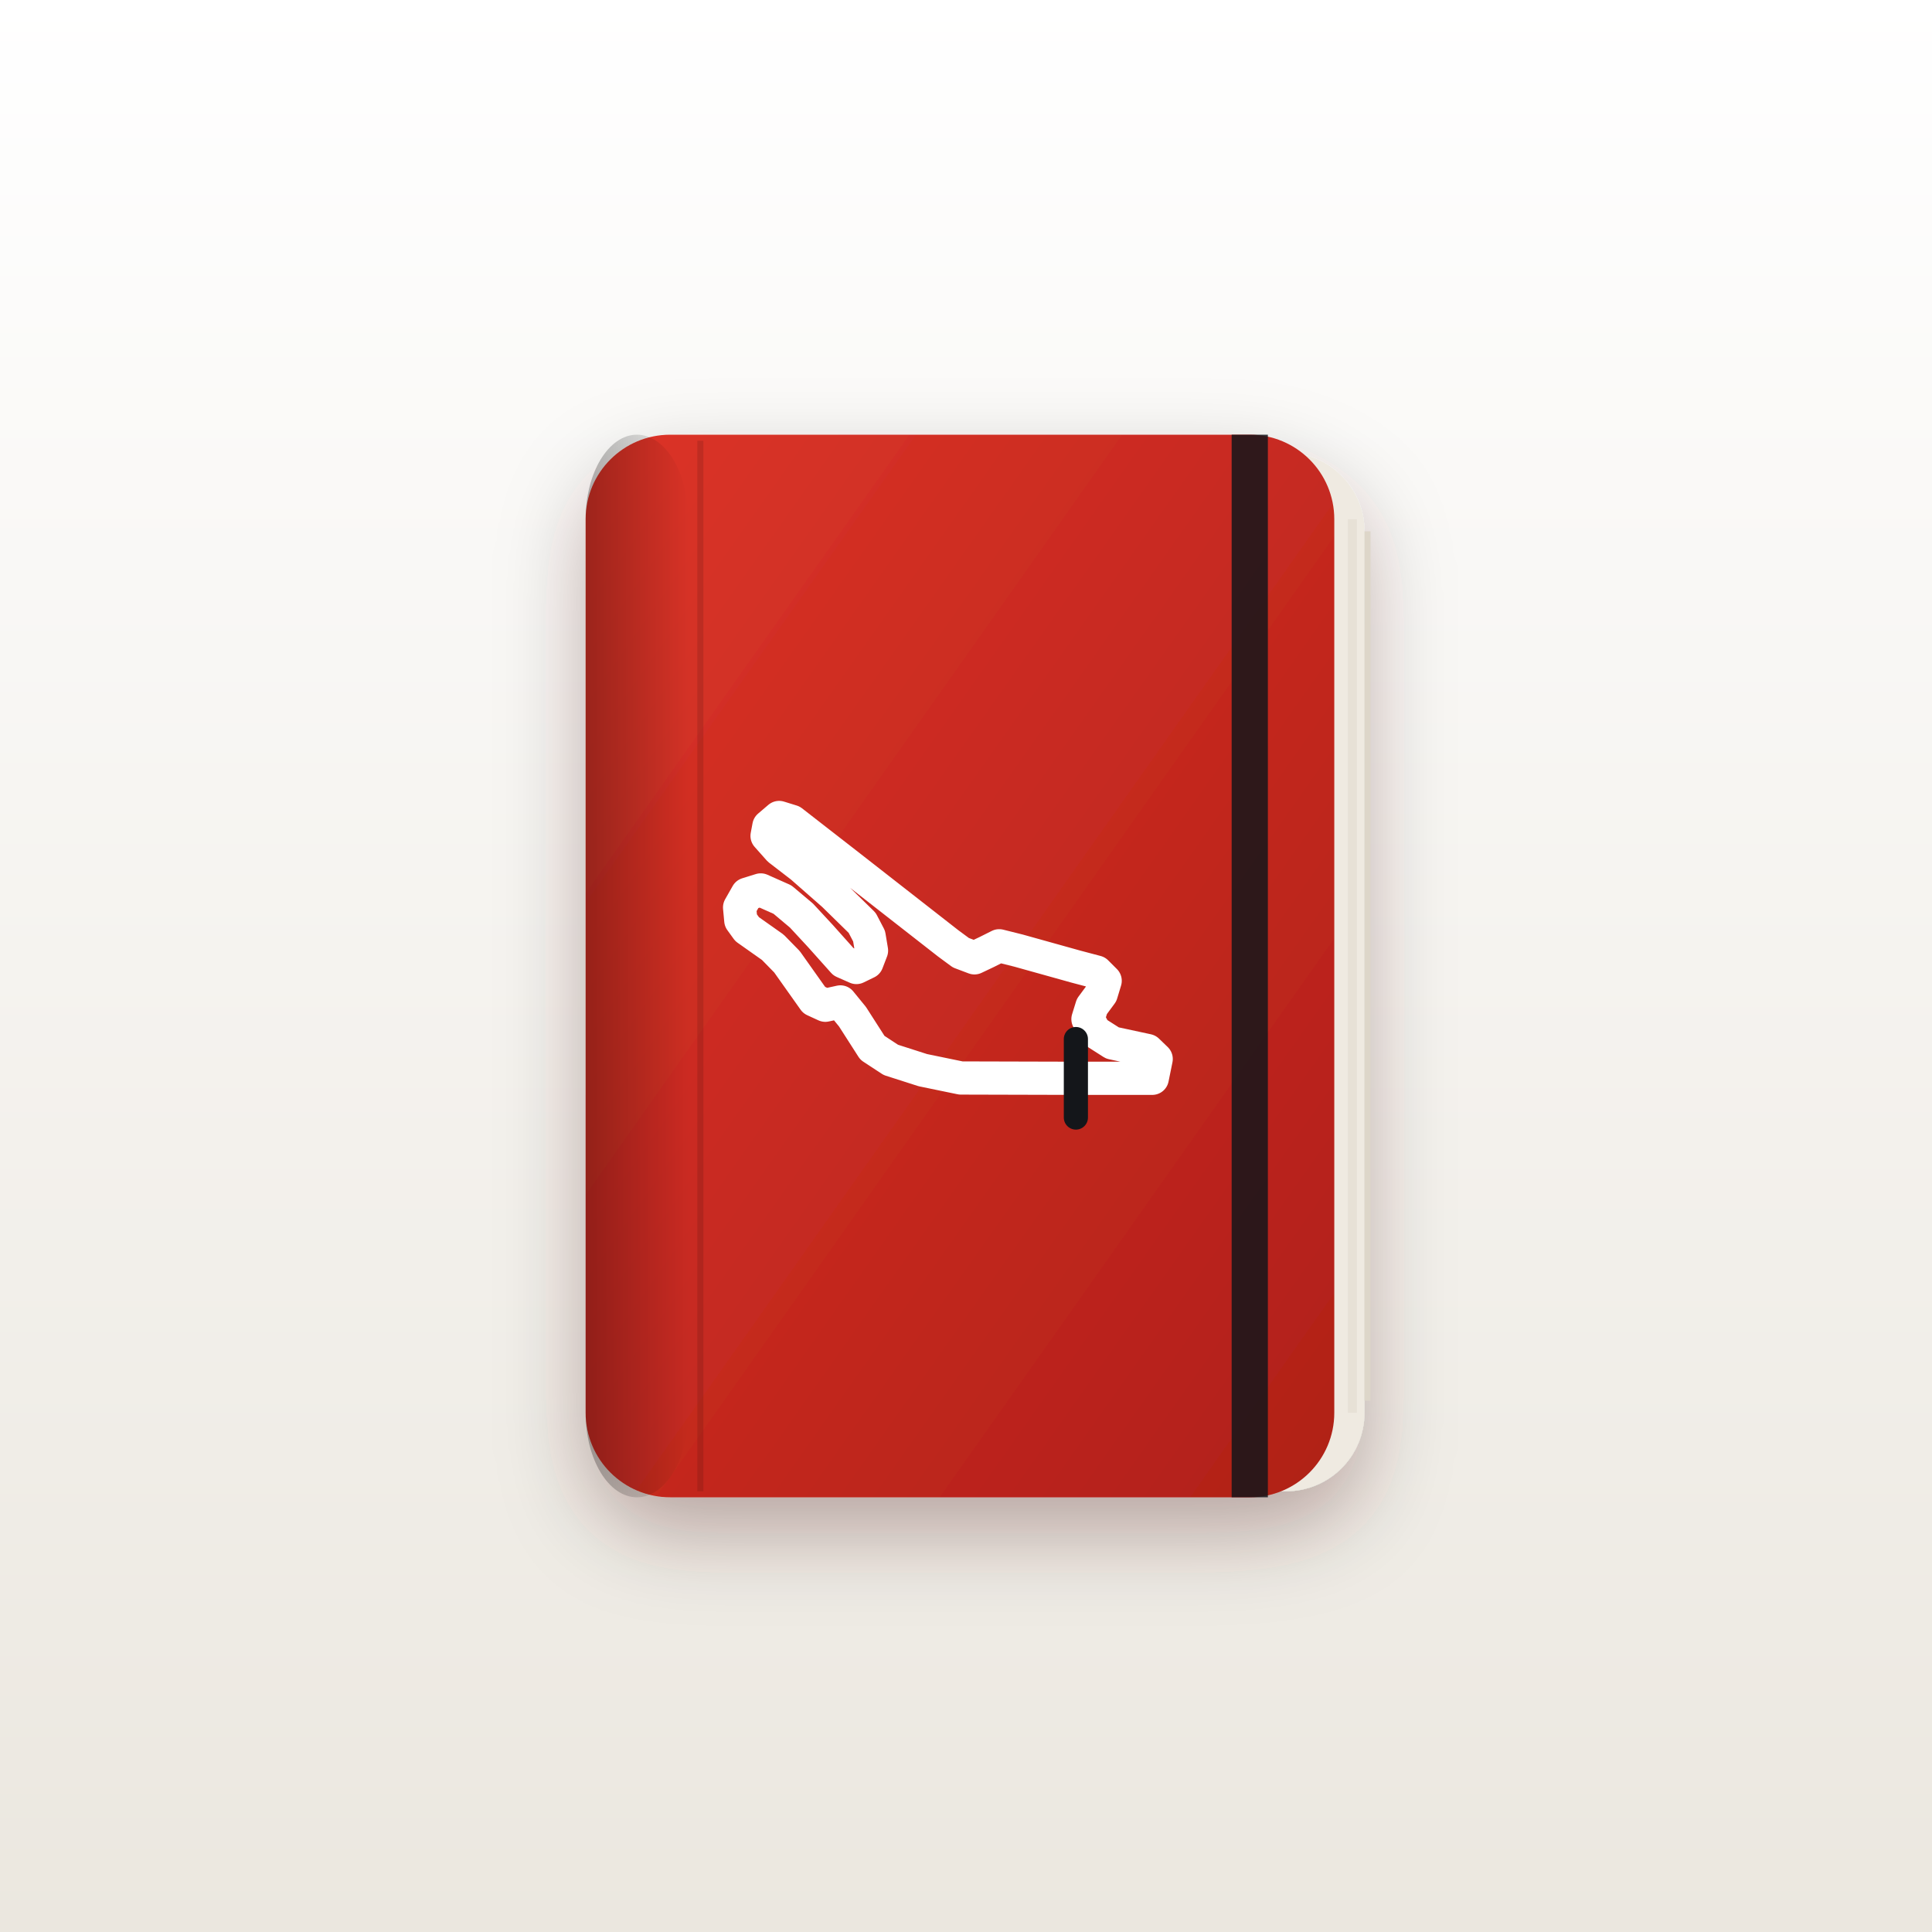
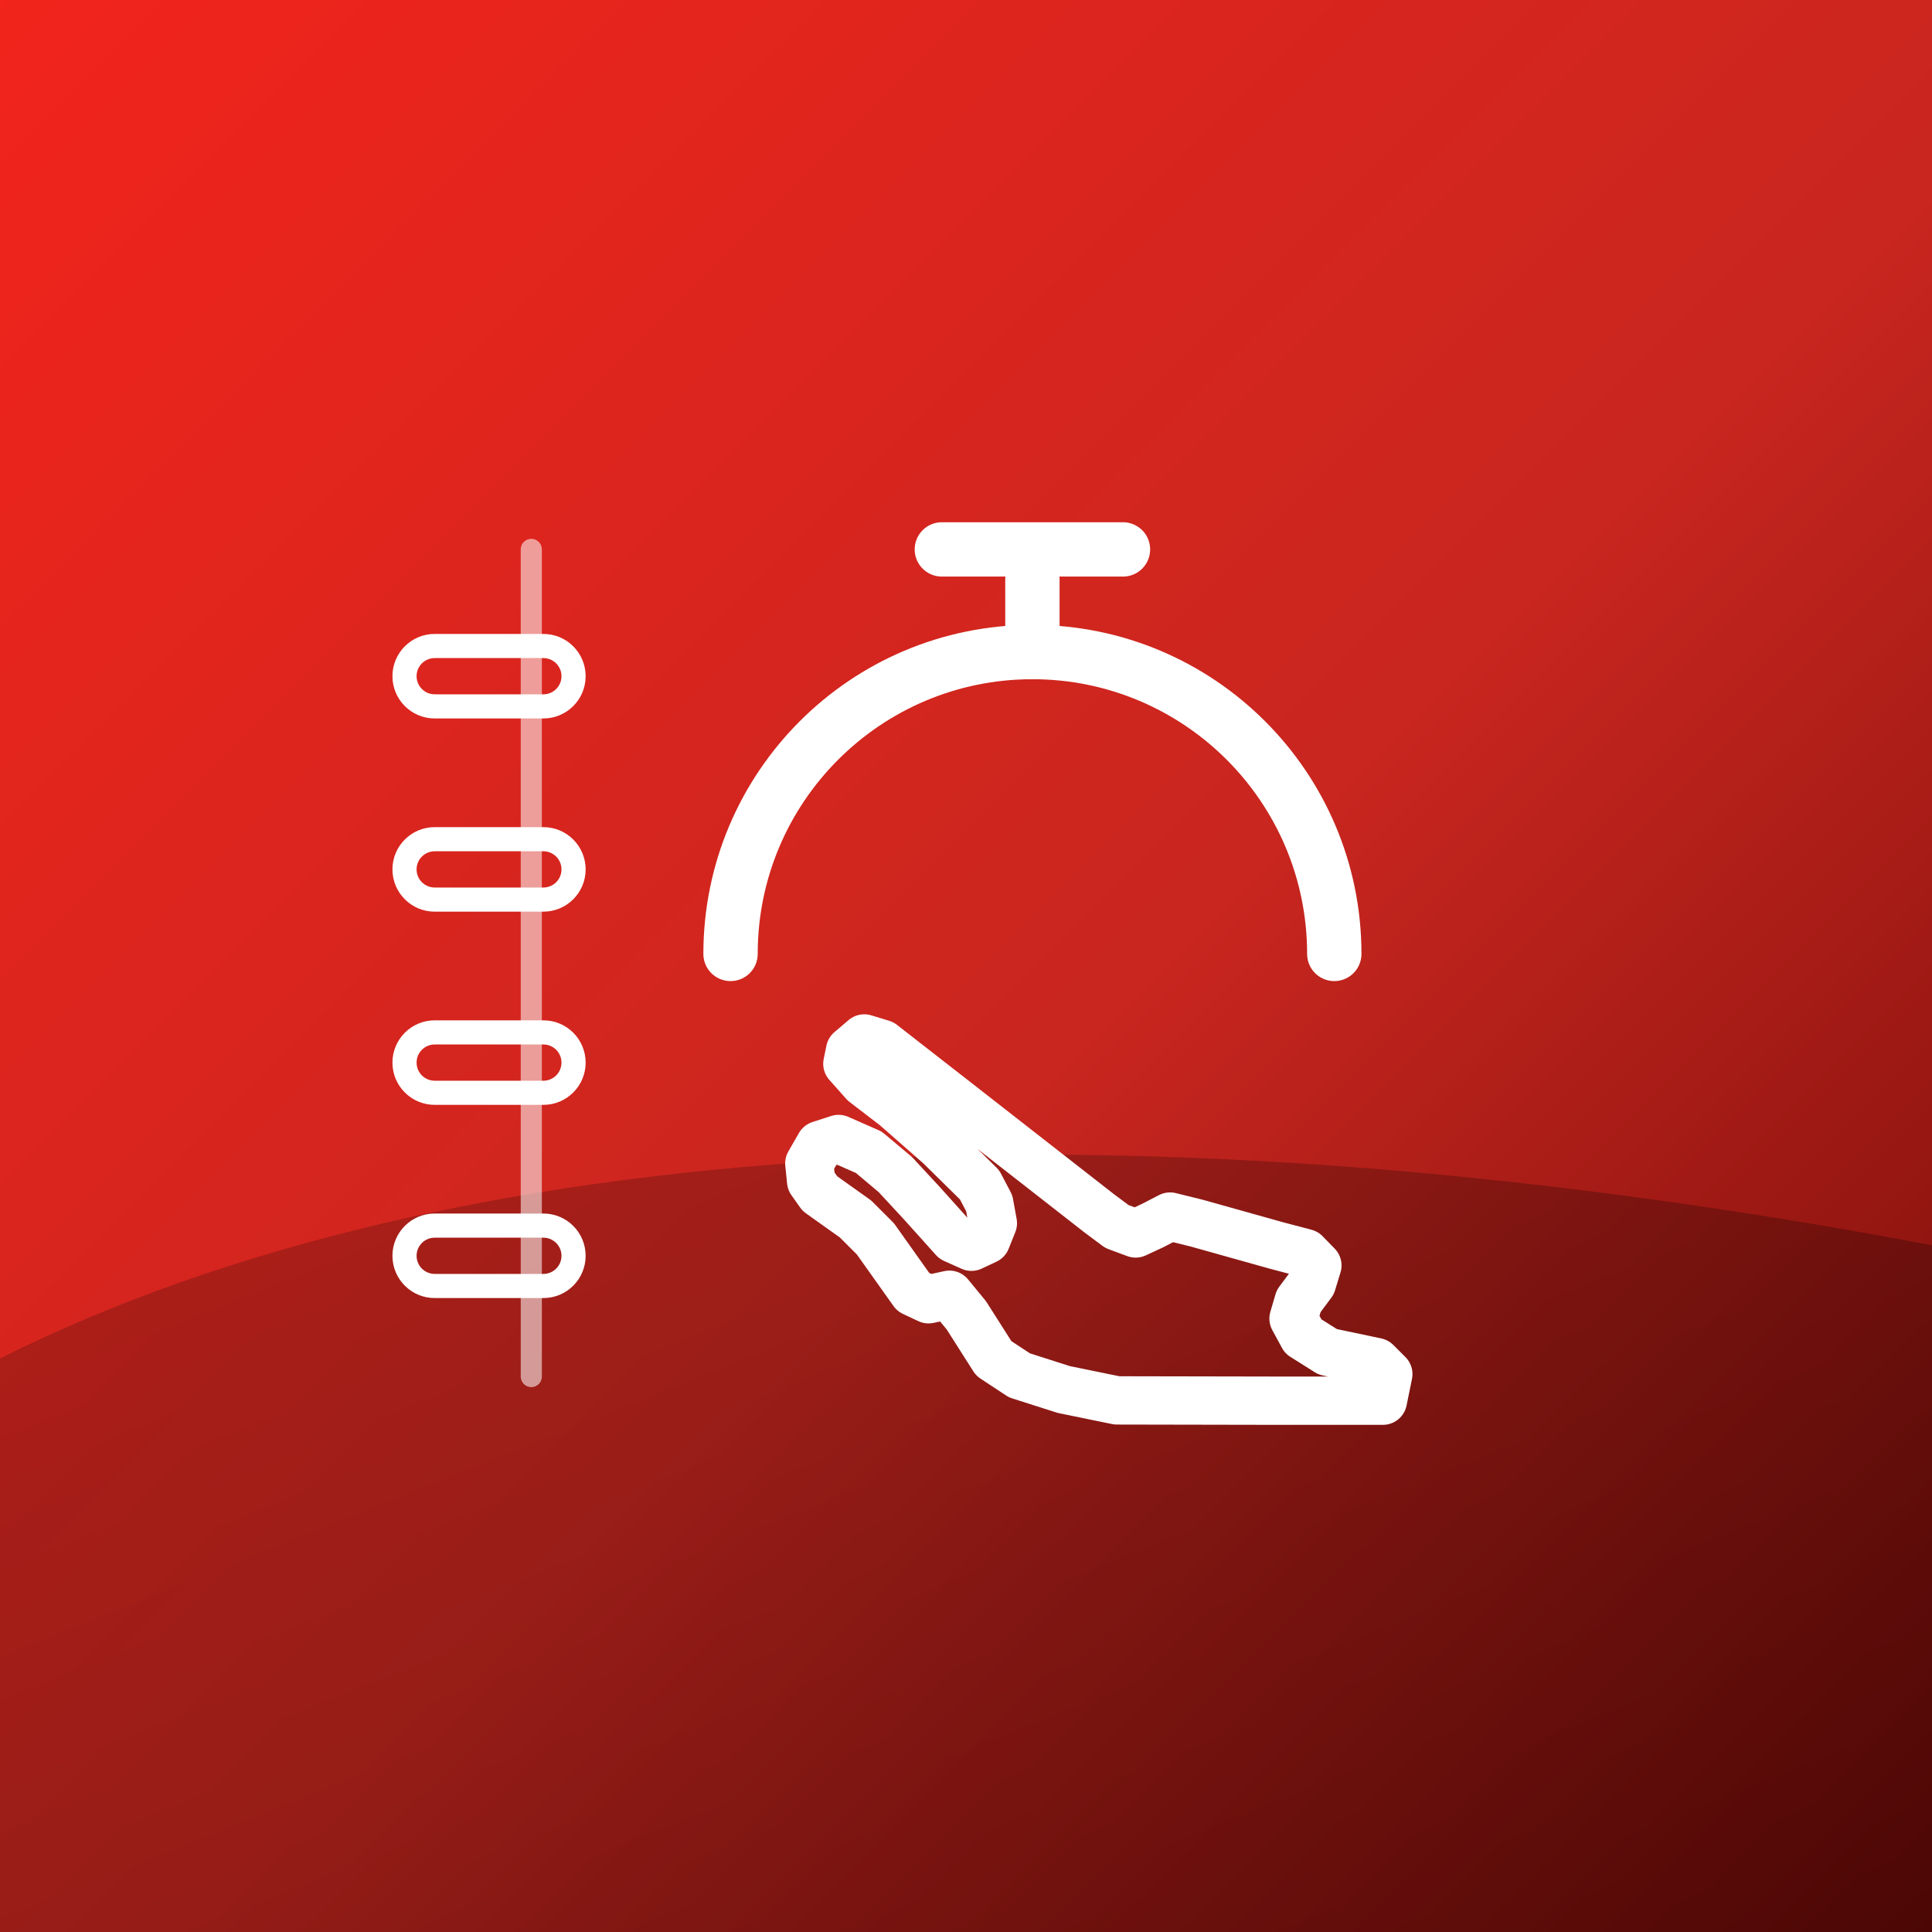
<svg xmlns="http://www.w3.org/2000/svg" viewBox="0 0 512 512">
  <defs>
-     <linearGradient id="bg" x1="0" y1="0" x2="0" y2="1">
-       <stop offset="0" stop-color="#ffffff" />
-       <stop offset="1" stop-color="#ebe7df" />
+     <linearGradient id="bg" x1="0" y1="0" x2="1" y2="1">
+       <stop offset="0" stop-color="#f2241c" />
+       <stop offset="0.55" stop-color="#c8261f" />
+       <stop offset="1" stop-color="#6e0a07" />
    </linearGradient>
-     <linearGradient id="cv" x1="0" y1="0" x2="1" y2="1">
-       <stop offset="0" stop-color="#dc3428" />
-       <stop offset="1" stop-color="#b01f18" />
+     <linearGradient id="sw" x1="0" y1="0" x2="1" y2="1">
+       <stop offset="0" stop-color="#000" stop-opacity="0.18" />
+       <stop offset="1" stop-color="#000" stop-opacity="0.32" />
    </linearGradient>
-     <linearGradient id="sp" x1="0" y1="0" x2="1" y2="0">
-       <stop offset="0" stop-color="#000" stop-opacity="0.28" />
-       <stop offset="1" stop-color="#000" stop-opacity="0" />
-     </linearGradient>
-     <filter id="sh" x="-20%" y="-20%" width="140%" height="150%">
-       <feDropShadow dx="0" dy="12" stdDeviation="14" flood-color="#3a0a07" flood-opacity="0.30" />
-     </filter>
  </defs>
  <rect width="512" height="512" fill="url(#bg)" />
+   <path d="M0 360 C120 300 300 290 512 330 L512 512 L0 512 Z" fill="url(#sw)" />
  <g transform="translate(256 256) scale(0.8) translate(-256 -256)">
-     <g>
-       <g filter="url(#sh)">
-         <rect x="138" y="86" width="250" height="344" rx="26" fill="#efeae1" />
-         <rect x="130" y="80" width="248" height="352" rx="28" fill="url(#cv)" />
-       </g>
-       <path d="M384 108 L384 404" stroke="#e7e1d6" stroke-width="3" />
-       <path d="M389 112 L389 400" stroke="#ddd6c9" stroke-width="2" />
-       <rect x="130" y="80" width="34" height="352" rx="28" fill="url(#sp)" />
-       <path d="M168 82 L168 430" stroke="#000" stroke-opacity="0.12" stroke-width="2" />
-       <rect x="344" y="80" width="12" height="352" fill="#14161a" fill-opacity="0.85" />
-       <path d="M292.4 293.2 L317.7 293.2 L319.0 286.8 L316.1 284.0 L304.5 281.5 L298.7 277.8 L296.4 273.6 L297.7 269.4 L300.8 265.2 L302.1 260.9 L299.2 258.0 L292.4 256.2 L273.4 250.9 L267.0 249.3 L262.8 251.4 L258.8 253.3 L254.3 251.6 L250.1 248.5 L216.3 222.1 L198.3 208.1 L194.1 206.8 L190.7 209.7 L190.1 212.9 L194.1 217.4 L201.5 223.1 L212.1 232.4 L221.6 241.7 L223.9 246.1 L224.7 250.9 L223.2 254.8 L219.7 256.5 L215.4 254.6 L207.8 246.1 L201.5 239.3 L195.2 234.0 L188.0 230.8 L183.5 232.2 L181.0 236.6 L181.4 240.9 L183.5 243.8 L192.0 249.8 L196.7 254.6 L205.7 267.3 L209.4 269.0 L214.4 267.9 L218.4 272.8 L225.0 283.1 L231.1 287.1 L241.7 290.5 L254.3 293.1 L292.4 293.2 Z" fill="none" stroke="#ffffff" stroke-width="11" stroke-linejoin="round" stroke-linecap="round" />
-       <path d="M292.4 280.2 L292.4 306.2" stroke="#14161a" stroke-width="8" stroke-linecap="round" />
+     <path d="M112 118 V392" stroke="#fff" stroke-width="7" stroke-linecap="round" opacity="0.55" />
+     <rect x="70" y="150" width="56" height="20" rx="10" fill="none" stroke="#fff" stroke-width="8" />
+     <rect x="70" y="214" width="56" height="20" rx="10" fill="none" stroke="#fff" stroke-width="8" />
+     <rect x="70" y="278" width="56" height="20" rx="10" fill="none" stroke="#fff" stroke-width="8" />
+     <rect x="70" y="342" width="56" height="20" rx="10" fill="none" stroke="#fff" stroke-width="8" />
+     <g stroke="#fff" stroke-width="18" stroke-linecap="round" fill="none">
+       <path d="M178 252 A100 100 0 0 1 378 252" />
+       <path d="M278 152 V128" />
+       <path d="M248 118 H308" />
    </g>
+     <path d="M358.9 400.0 L394.1 400.0 L395.9 391.2 L391.9 387.2 L375.8 383.8 L367.7 378.7 L364.5 372.8 L366.2 367.0 L370.6 361.1 L372.4 355.2 L368.4 351.1 L358.9 348.6 L332.5 341.2 L323.6 339.0 L317.8 342.0 L312.2 344.6 L306.0 342.3 L300.1 337.9 L253.1 301.2 L228.2 281.8 L222.3 280.0 L217.6 284.0 L216.7 288.4 L222.3 294.7 L232.6 302.6 L247.3 315.5 L260.5 328.5 L263.7 334.6 L264.9 341.2 L262.7 346.7 L257.8 349.0 L252.0 346.4 L241.4 334.6 L232.6 325.1 L223.8 317.7 L213.8 313.3 L207.6 315.3 L204.1 321.4 L204.7 327.3 L207.6 331.4 L219.4 339.8 L226.0 346.4 L238.5 364.0 L243.6 366.4 L250.5 364.9 L256.1 371.7 L265.2 386.0 L273.7 391.6 L288.4 396.3 L306.0 399.9 L358.9 400.0 Z" fill="none" stroke="#fff" stroke-width="16" stroke-linejoin="round" stroke-linecap="round" />
  </g>
</svg>
